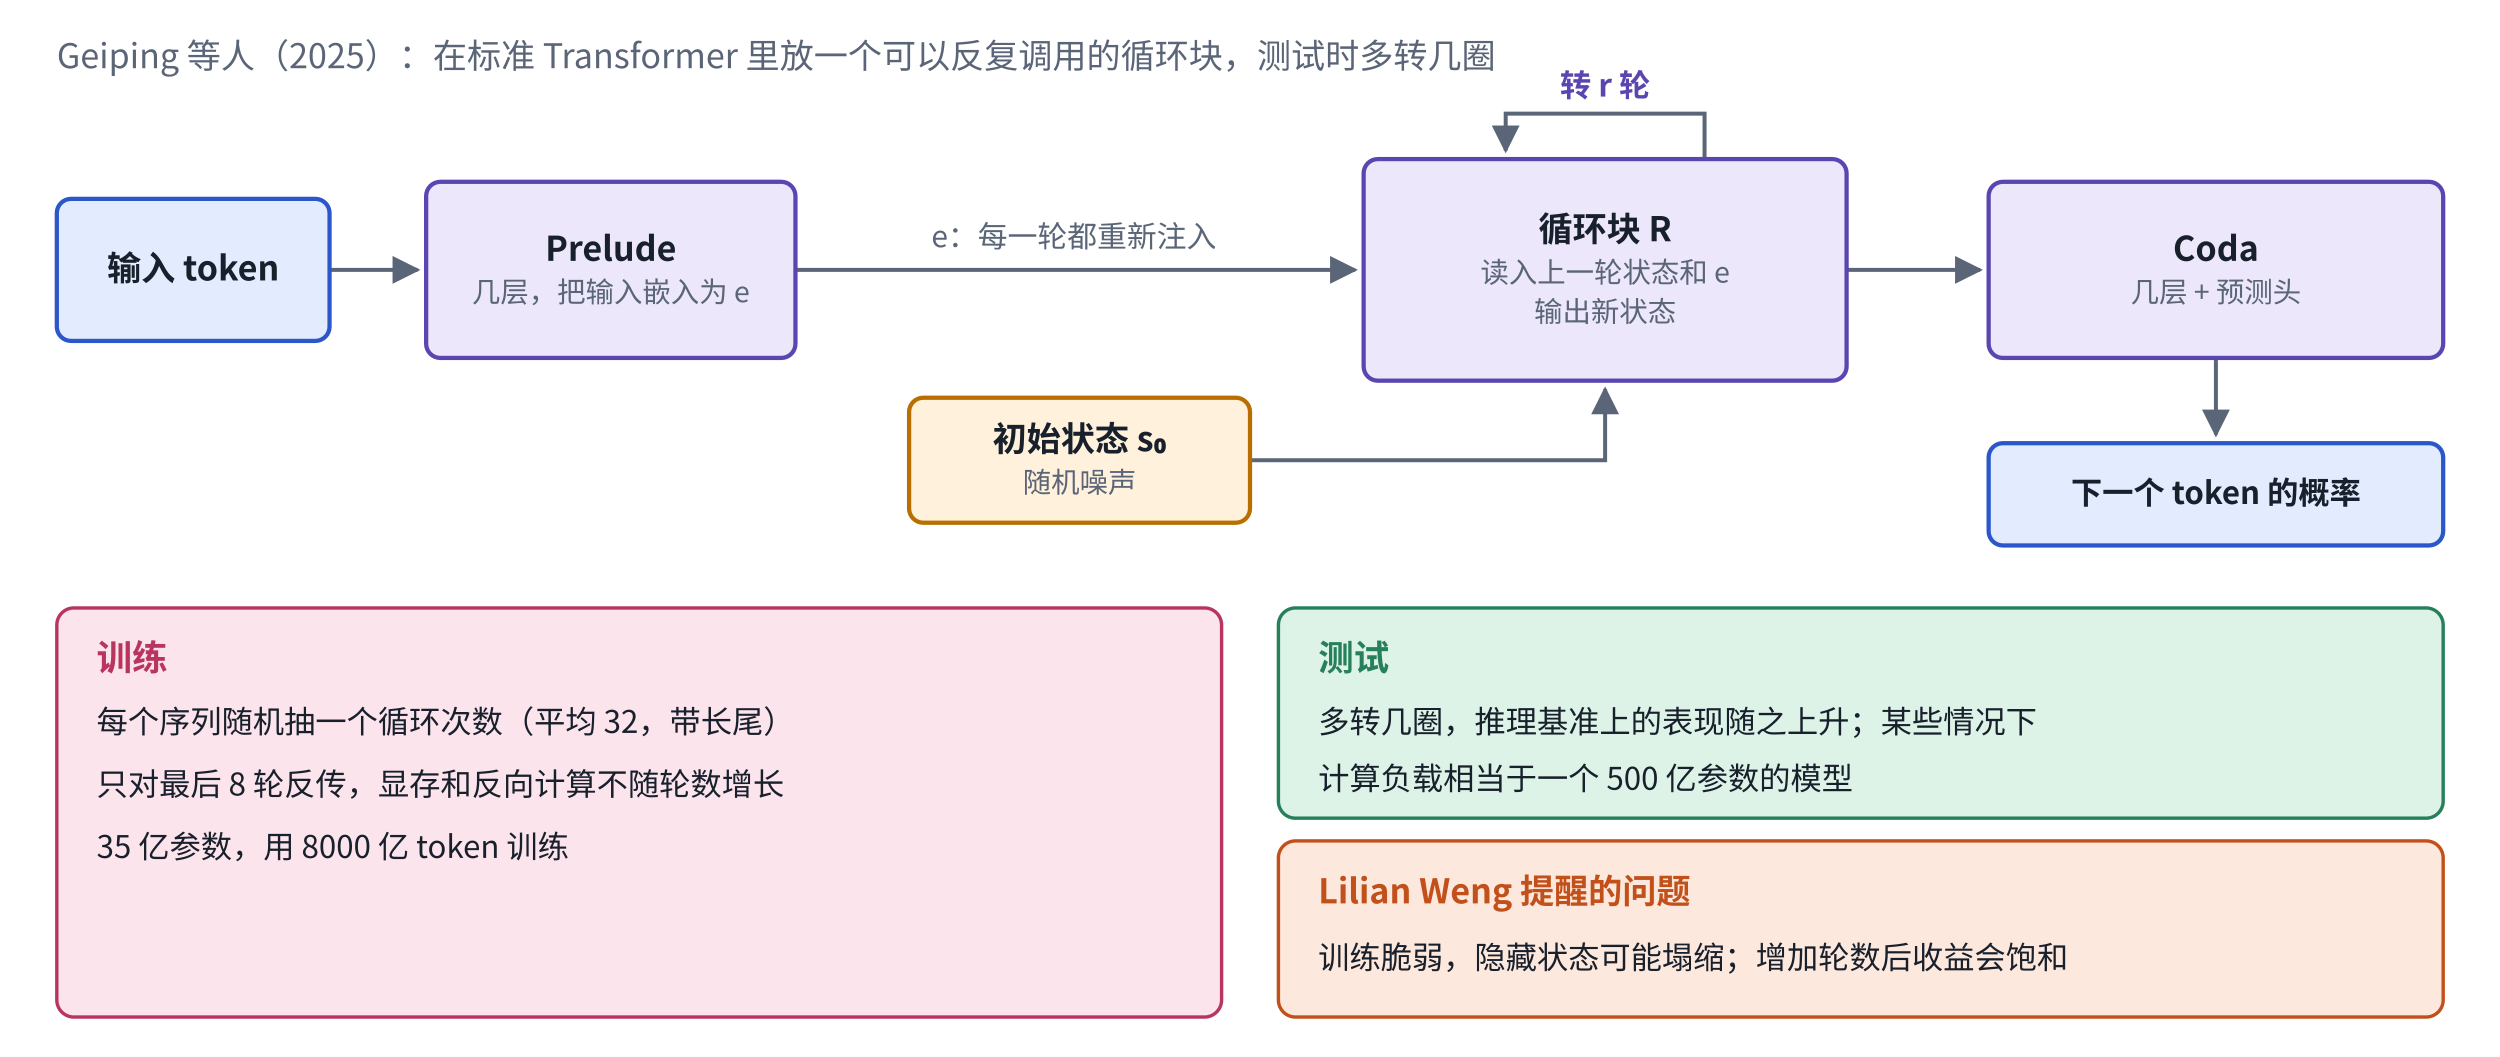
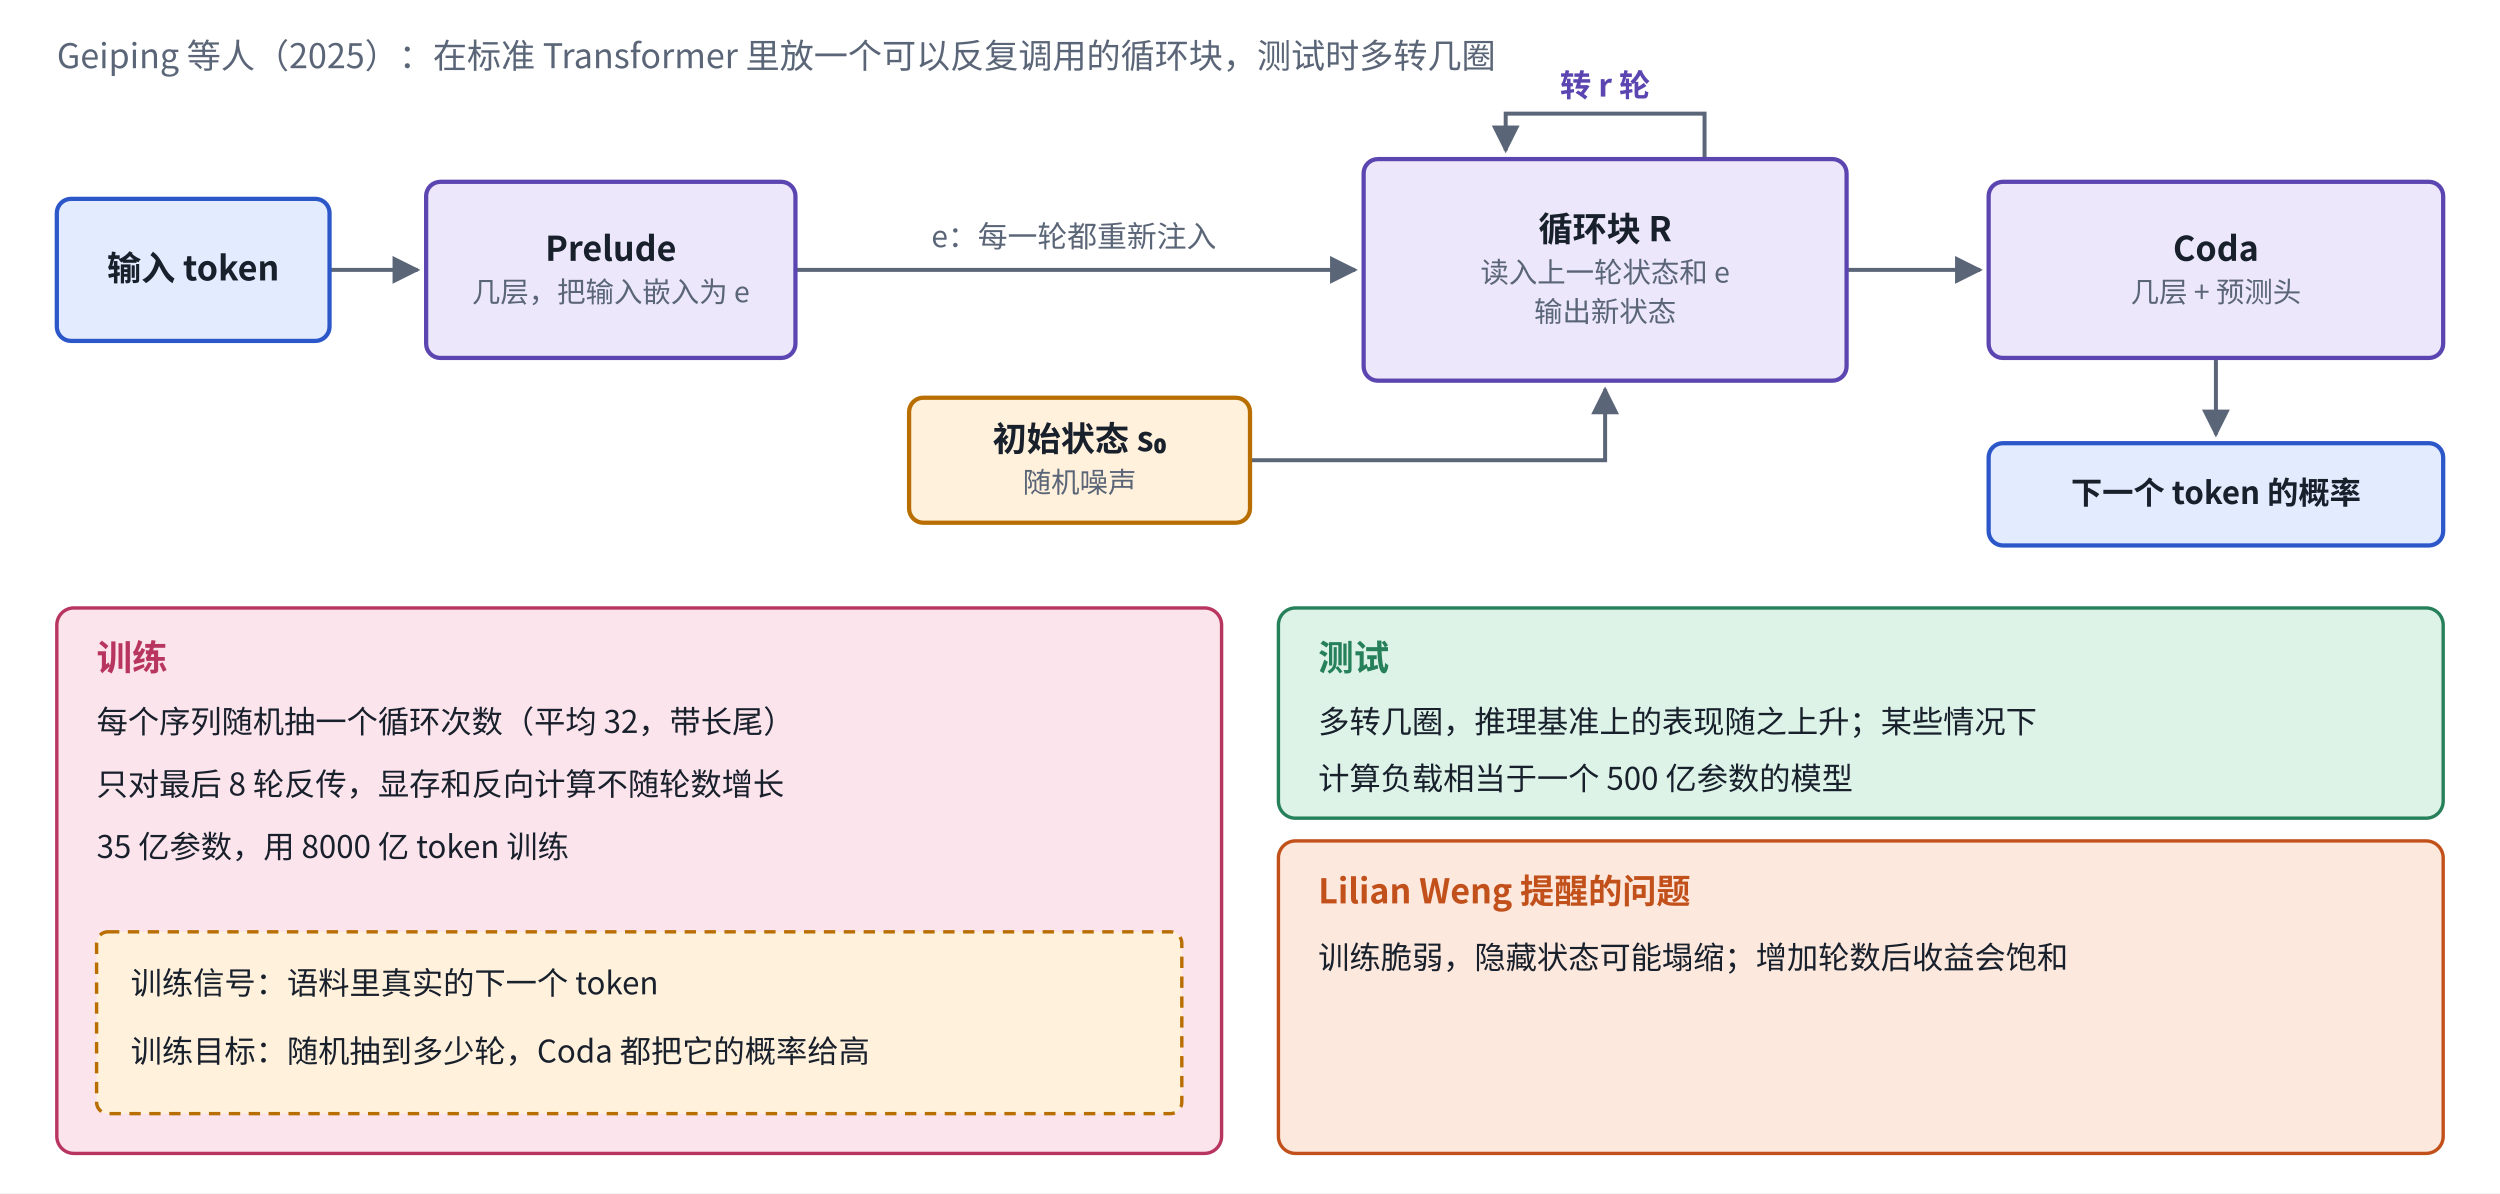
- <svg xmlns="http://www.w3.org/2000/svg" viewBox="0 0 880 372" width="880" height="372" role="img" aria-label="循环深度模型的结构与训练">
+ <svg xmlns="http://www.w3.org/2000/svg" viewBox="0 0 880 420" width="880" height="420" role="img" aria-label="循环深度模型的结构与训练">
  <defs>
    <marker id="ah-l4recurrentdepth" viewBox="0 0 10 10" refX="9" refY="5" markerWidth="7" markerHeight="7" orient="auto-start-reverse">
      <path d="M0,0 L10,5 L0,10 z" fill="#5A6577" />
    </marker>
  </defs>
-   <rect x="0" y="0" width="880" height="372" fill="#ffffff" />
+   <rect x="0" y="0" width="880" height="420" fill="#ffffff" />
  <path d="M116,95 L147,95" fill="none" stroke="#5A6577" stroke-width="1.4" marker-end="url(#ah-l4recurrentdepth)" />
  <path d="M280,95 L477,95" fill="none" stroke="#5A6577" stroke-width="1.4" marker-end="url(#ah-l4recurrentdepth)" />
  <path d="M440,162 L565,162 L565,137" fill="none" stroke="#5A6577" stroke-width="1.4" marker-end="url(#ah-l4recurrentdepth)" />
  <path d="M650,95 L697,95" fill="none" stroke="#5A6577" stroke-width="1.4" marker-end="url(#ah-l4recurrentdepth)" />
  <path d="M780,126 L780,153" fill="none" stroke="#5A6577" stroke-width="1.4" marker-end="url(#ah-l4recurrentdepth)" />
  <path d="M600,56 L600,40 L530,40 L530,53" fill="none" stroke="#5A6577" stroke-width="1.4" marker-end="url(#ah-l4recurrentdepth)" />
  <rect x="20" y="70" width="96" height="50" rx="5" fill="#E3EBFF" stroke="#2B57C9" stroke-width="1.5" />
  <rect x="150" y="64" width="130" height="62" rx="5" fill="#ECE7FB" stroke="#5B45B0" stroke-width="1.5" />
  <rect x="320" y="140" width="120" height="44" rx="5" fill="#FFF1DC" stroke="#B86E00" stroke-width="1.5" />
  <rect x="480" y="56" width="170" height="78" rx="5" fill="#ECE7FB" stroke="#5B45B0" stroke-width="1.5" />
  <rect x="700" y="64" width="160" height="62" rx="5" fill="#ECE7FB" stroke="#5B45B0" stroke-width="1.5" />
  <rect x="700" y="156" width="160" height="36" rx="5" fill="#E3EBFF" stroke="#2B57C9" stroke-width="1.5" />
-   <rect x="20" y="214" width="410" height="144" rx="6" fill="#FCE4EC" stroke="#B83560" stroke-width="1.2" />
+   <rect x="20" y="214" width="410" height="192" rx="6" fill="#FCE4EC" stroke="#B83560" stroke-width="1.2" />
+   <rect x="34" y="328" width="382" height="64" rx="4" fill="#FFF1DC" stroke="#B86E00" stroke-width="1.2" stroke-dasharray="4 3" />
  <rect x="450" y="214" width="410" height="74" rx="6" fill="#DDF3E8" stroke="#26805A" stroke-width="1.2" />
-   <rect x="450" y="296" width="410" height="62" rx="6" fill="#FDE8DD" stroke="#C2501A" stroke-width="1.2" />
+   <rect x="450" y="296" width="410" height="110" rx="6" fill="#FDE8DD" stroke="#C2501A" stroke-width="1.2" />
  <text x="20" y="24" text-anchor="start" font-size="12" font-weight="500" fill="#5A6577" font-family="PingFang SC, Noto Sans CJK SC, Microsoft YaHei, sans-serif">Geiping 等人（2025）：在标准 Transformer 里放一个可以反复调用的循环块，测试时多转几圈</text>
  <text x="68" y="98.72" text-anchor="middle" font-size="12" font-weight="600" fill="#18202C" font-family="PingFang SC, Noto Sans CJK SC, Microsoft YaHei, sans-serif">输入 token</text>
  <text x="215" y="91.82" text-anchor="middle" font-size="12" font-weight="600" fill="#18202C" font-family="PingFang SC, Noto Sans CJK SC, Microsoft YaHei, sans-serif">Prelude</text>
  <text x="215" y="106.38" text-anchor="middle" font-size="10" font-weight="400" fill="#5A6577" font-family="PingFang SC, Noto Sans CJK SC, Microsoft YaHei, sans-serif">几层，把输入嵌入为 e</text>
  <text x="380" y="158.82" text-anchor="middle" font-size="12" font-weight="600" fill="#18202C" font-family="PingFang SC, Noto Sans CJK SC, Microsoft YaHei, sans-serif">初始状态 s₀</text>
  <text x="380" y="173.38" text-anchor="middle" font-size="10" font-weight="400" fill="#5A6577" font-family="PingFang SC, Noto Sans CJK SC, Microsoft YaHei, sans-serif">随机噪声</text>
  <text x="565" y="84.92" text-anchor="middle" font-size="12" font-weight="600" fill="#18202C" font-family="PingFang SC, Noto Sans CJK SC, Microsoft YaHei, sans-serif">循环块 R</text>
  <text x="565" y="99.48" text-anchor="middle" font-size="10" font-weight="400" fill="#5A6577" font-family="PingFang SC, Noto Sans CJK SC, Microsoft YaHei, sans-serif">读入上一轮状态和 e</text>
  <text x="565" y="113.28" text-anchor="middle" font-size="10" font-weight="400" fill="#5A6577" font-family="PingFang SC, Noto Sans CJK SC, Microsoft YaHei, sans-serif">输出新状态</text>
  <text x="780" y="91.82" text-anchor="middle" font-size="12" font-weight="600" fill="#18202C" font-family="PingFang SC, Noto Sans CJK SC, Microsoft YaHei, sans-serif">Coda</text>
  <text x="780" y="106.38" text-anchor="middle" font-size="10" font-weight="400" fill="#5A6577" font-family="PingFang SC, Noto Sans CJK SC, Microsoft YaHei, sans-serif">几层 + 预测头</text>
  <text x="780" y="177.41" text-anchor="middle" font-size="11" font-weight="600" fill="#18202C" font-family="PingFang SC, Noto Sans CJK SC, Microsoft YaHei, sans-serif">下一个 token 的概率</text>
  <text x="378" y="87" text-anchor="middle" font-size="10.5" font-weight="400" fill="#5A6577" font-family="PingFang SC, Noto Sans CJK SC, Microsoft YaHei, sans-serif" style="paint-order:stroke;stroke-width:4px;stroke-linejoin:round" stroke="#ffffff">e：每一轮都重新注入</text>
  <text x="565" y="34" text-anchor="middle" font-size="11" font-weight="700" fill="#5B45B0" font-family="PingFang SC, Noto Sans CJK SC, Microsoft YaHei, sans-serif" style="paint-order:stroke;stroke-width:4px;stroke-linejoin:round" stroke="#ffffff">转 r 轮</text>
  <text x="34" y="236" text-anchor="start" font-size="12.5" font-weight="700" fill="#B83560" font-family="PingFang SC, Noto Sans CJK SC, Microsoft YaHei, sans-serif">训练</text>
  <text x="34" y="258" text-anchor="start" font-size="11" font-weight="400" fill="#18202C" font-family="PingFang SC, Noto Sans CJK SC, Microsoft YaHei, sans-serif">每个序列随机抽一个循环次数（平均 32，带长尾）</text>
  <text x="34" y="280" text-anchor="start" font-size="11" font-weight="400" fill="#18202C" font-family="PingFang SC, Noto Sans CJK SC, Microsoft YaHei, sans-serif">只对最后 8 轮反传，显存和反向计算不随轮数增长</text>
  <text x="34" y="302" text-anchor="start" font-size="11" font-weight="400" fill="#18202C" font-family="PingFang SC, Noto Sans CJK SC, Microsoft YaHei, sans-serif">35 亿参数，用 8000 亿 token 训练</text>
+   <text x="46" y="350" text-anchor="start" font-size="11" font-weight="500" fill="#18202C" font-family="PingFang SC, Noto Sans CJK SC, Microsoft YaHei, sans-serif">训练信号：语料里真实的下一个 token</text>
+   <text x="46" y="374" text-anchor="start" font-size="11" font-weight="500" fill="#18202C" font-family="PingFang SC, Noto Sans CJK SC, Microsoft YaHei, sans-serif">训练目标：随机抽到多少轮，Coda 都把它的概率给高</text>
  <text x="464" y="236" text-anchor="start" font-size="12.5" font-weight="700" fill="#26805A" font-family="PingFang SC, Noto Sans CJK SC, Microsoft YaHei, sans-serif">测试</text>
  <text x="464" y="258" text-anchor="start" font-size="11" font-weight="400" fill="#18202C" font-family="PingFang SC, Noto Sans CJK SC, Microsoft YaHei, sans-serif">多转几圈，推理基准上的表现随之上升；某些情况下</text>
  <text x="464" y="278" text-anchor="start" font-size="11" font-weight="400" fill="#18202C" font-family="PingFang SC, Noto Sans CJK SC, Microsoft YaHei, sans-serif">计算负载相当于一个 500 亿参数的模型</text>
  <text x="464" y="318" text-anchor="start" font-size="12" font-weight="700" fill="#C2501A" font-family="PingFang SC, Noto Sans CJK SC, Microsoft YaHei, sans-serif">Lilian Weng 提醒的问题</text>
  <text x="464" y="341" text-anchor="start" font-size="11" font-weight="400" fill="#18202C" font-family="PingFang SC, Noto Sans CJK SC, Microsoft YaHei, sans-serif">训练脆弱，隐藏状态可能塌缩；增加轮数后收益会饱和</text>
</svg>
